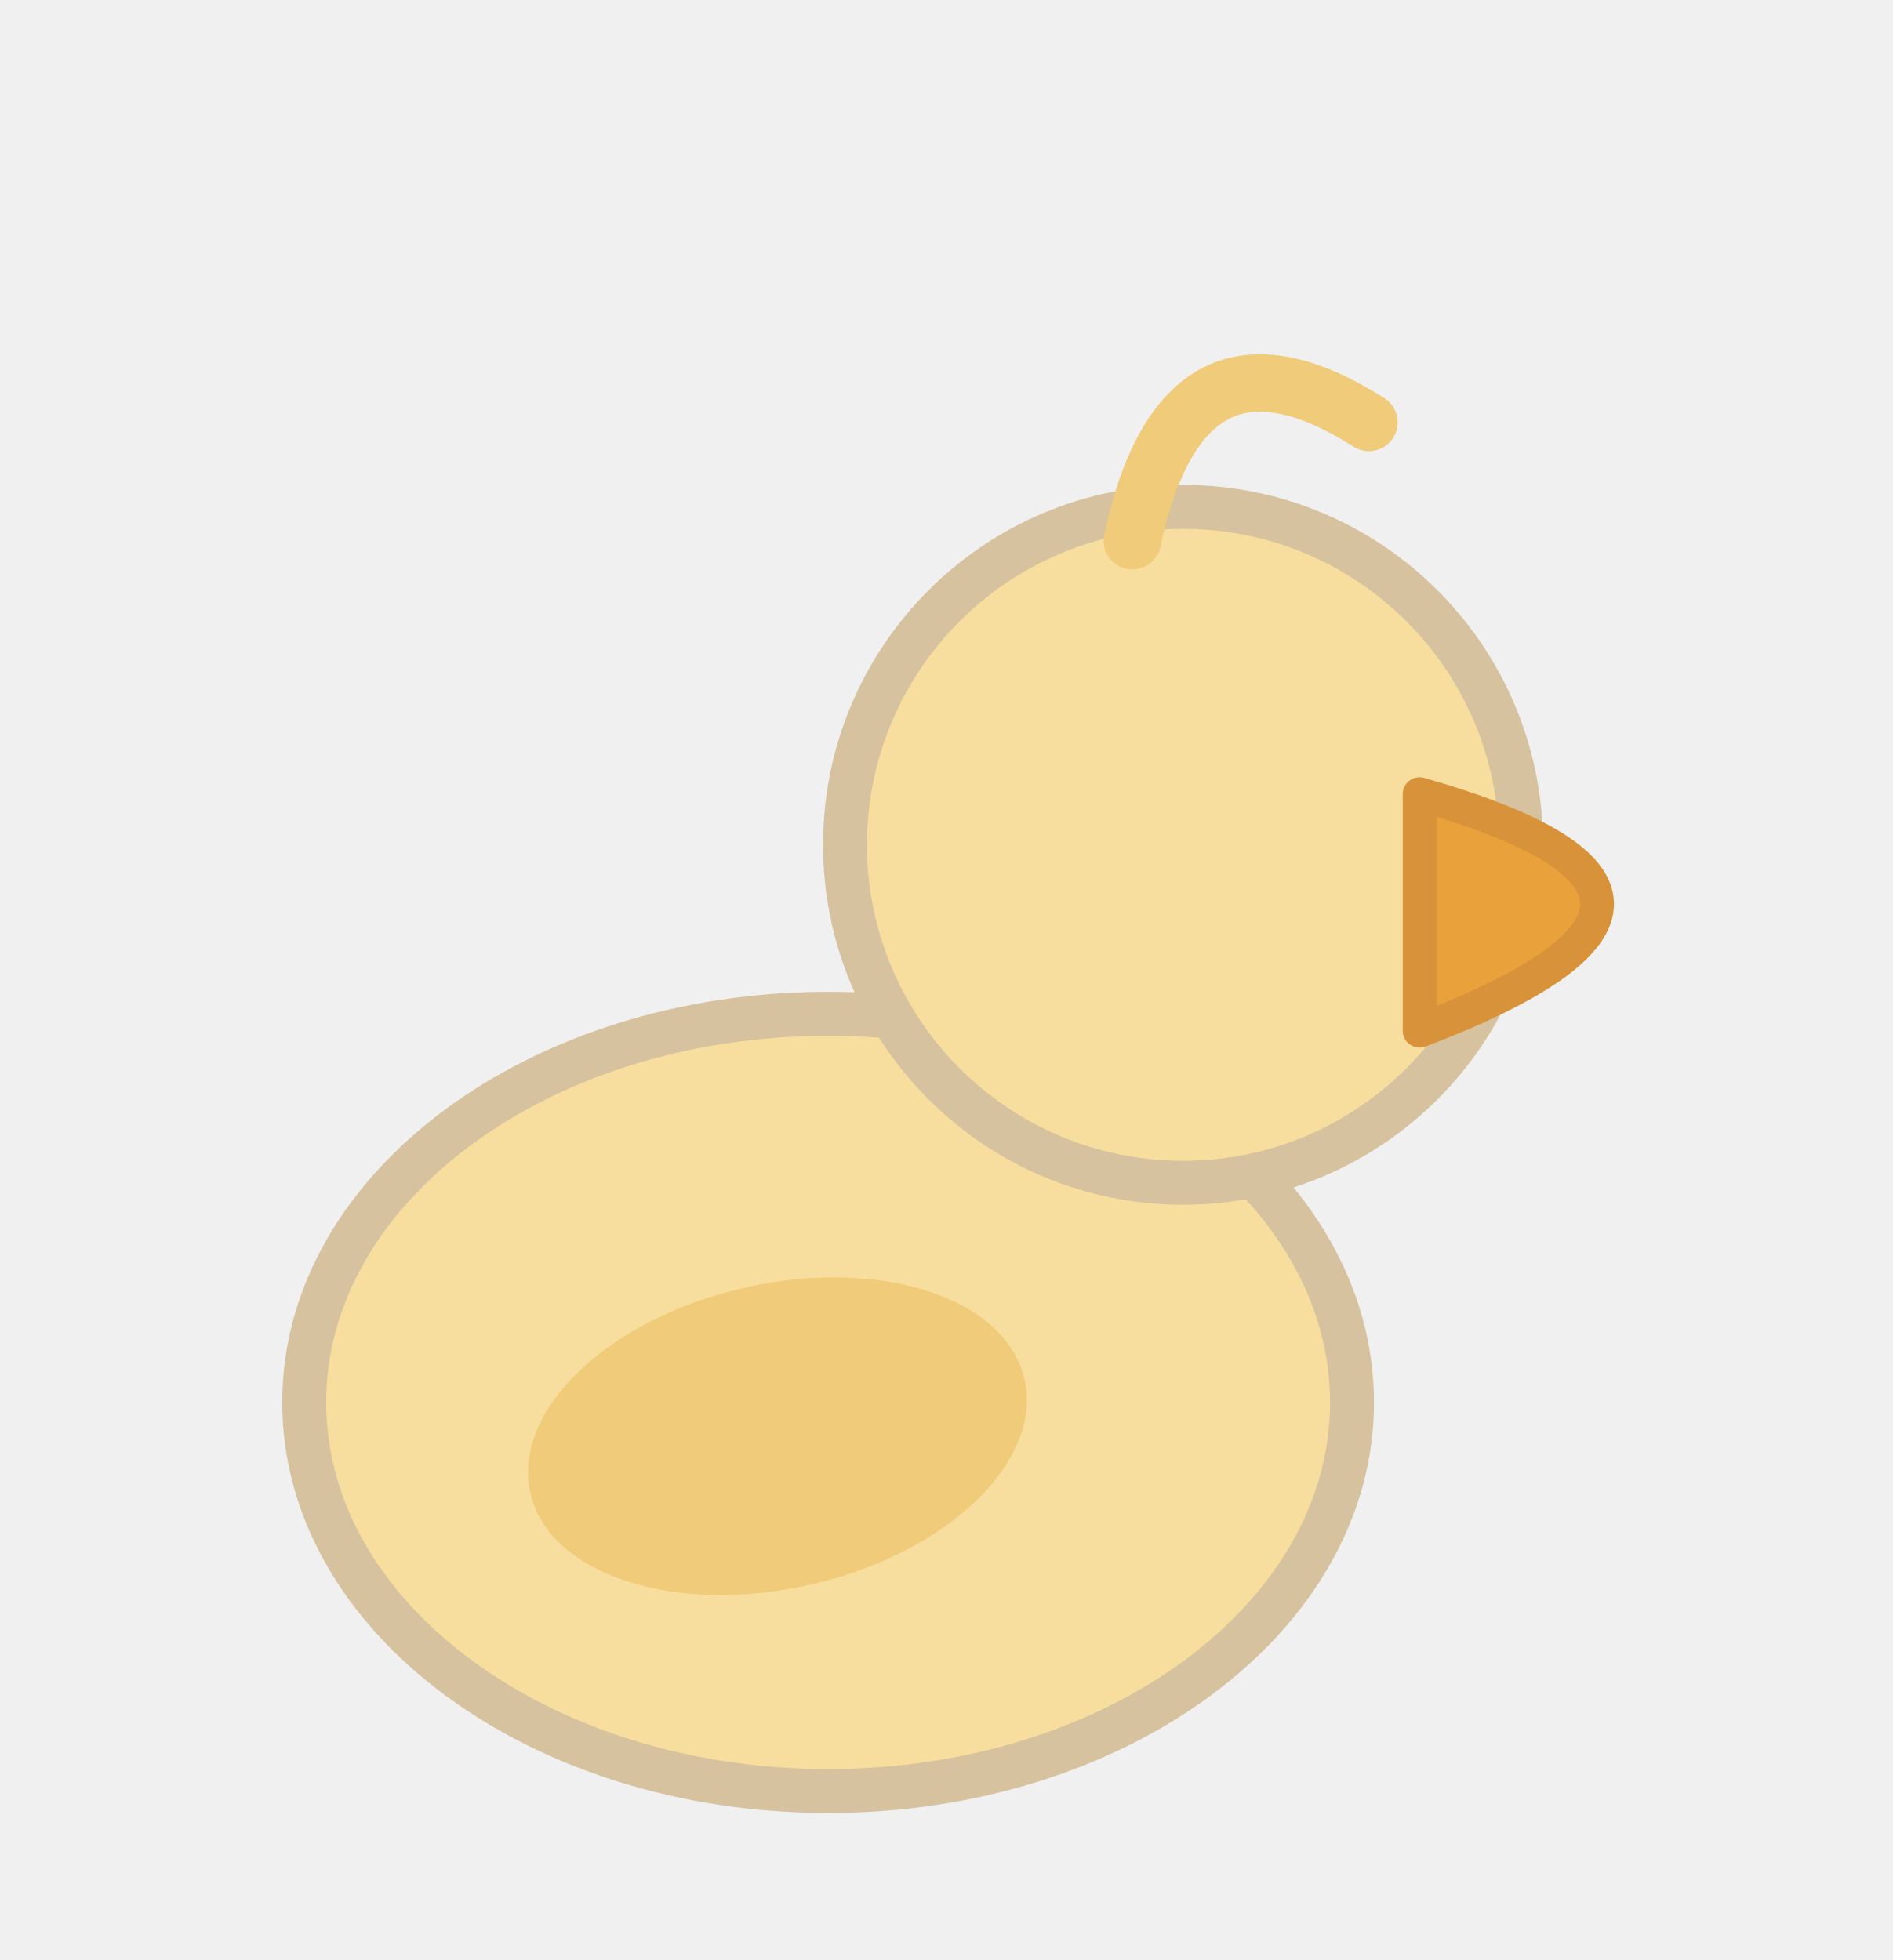
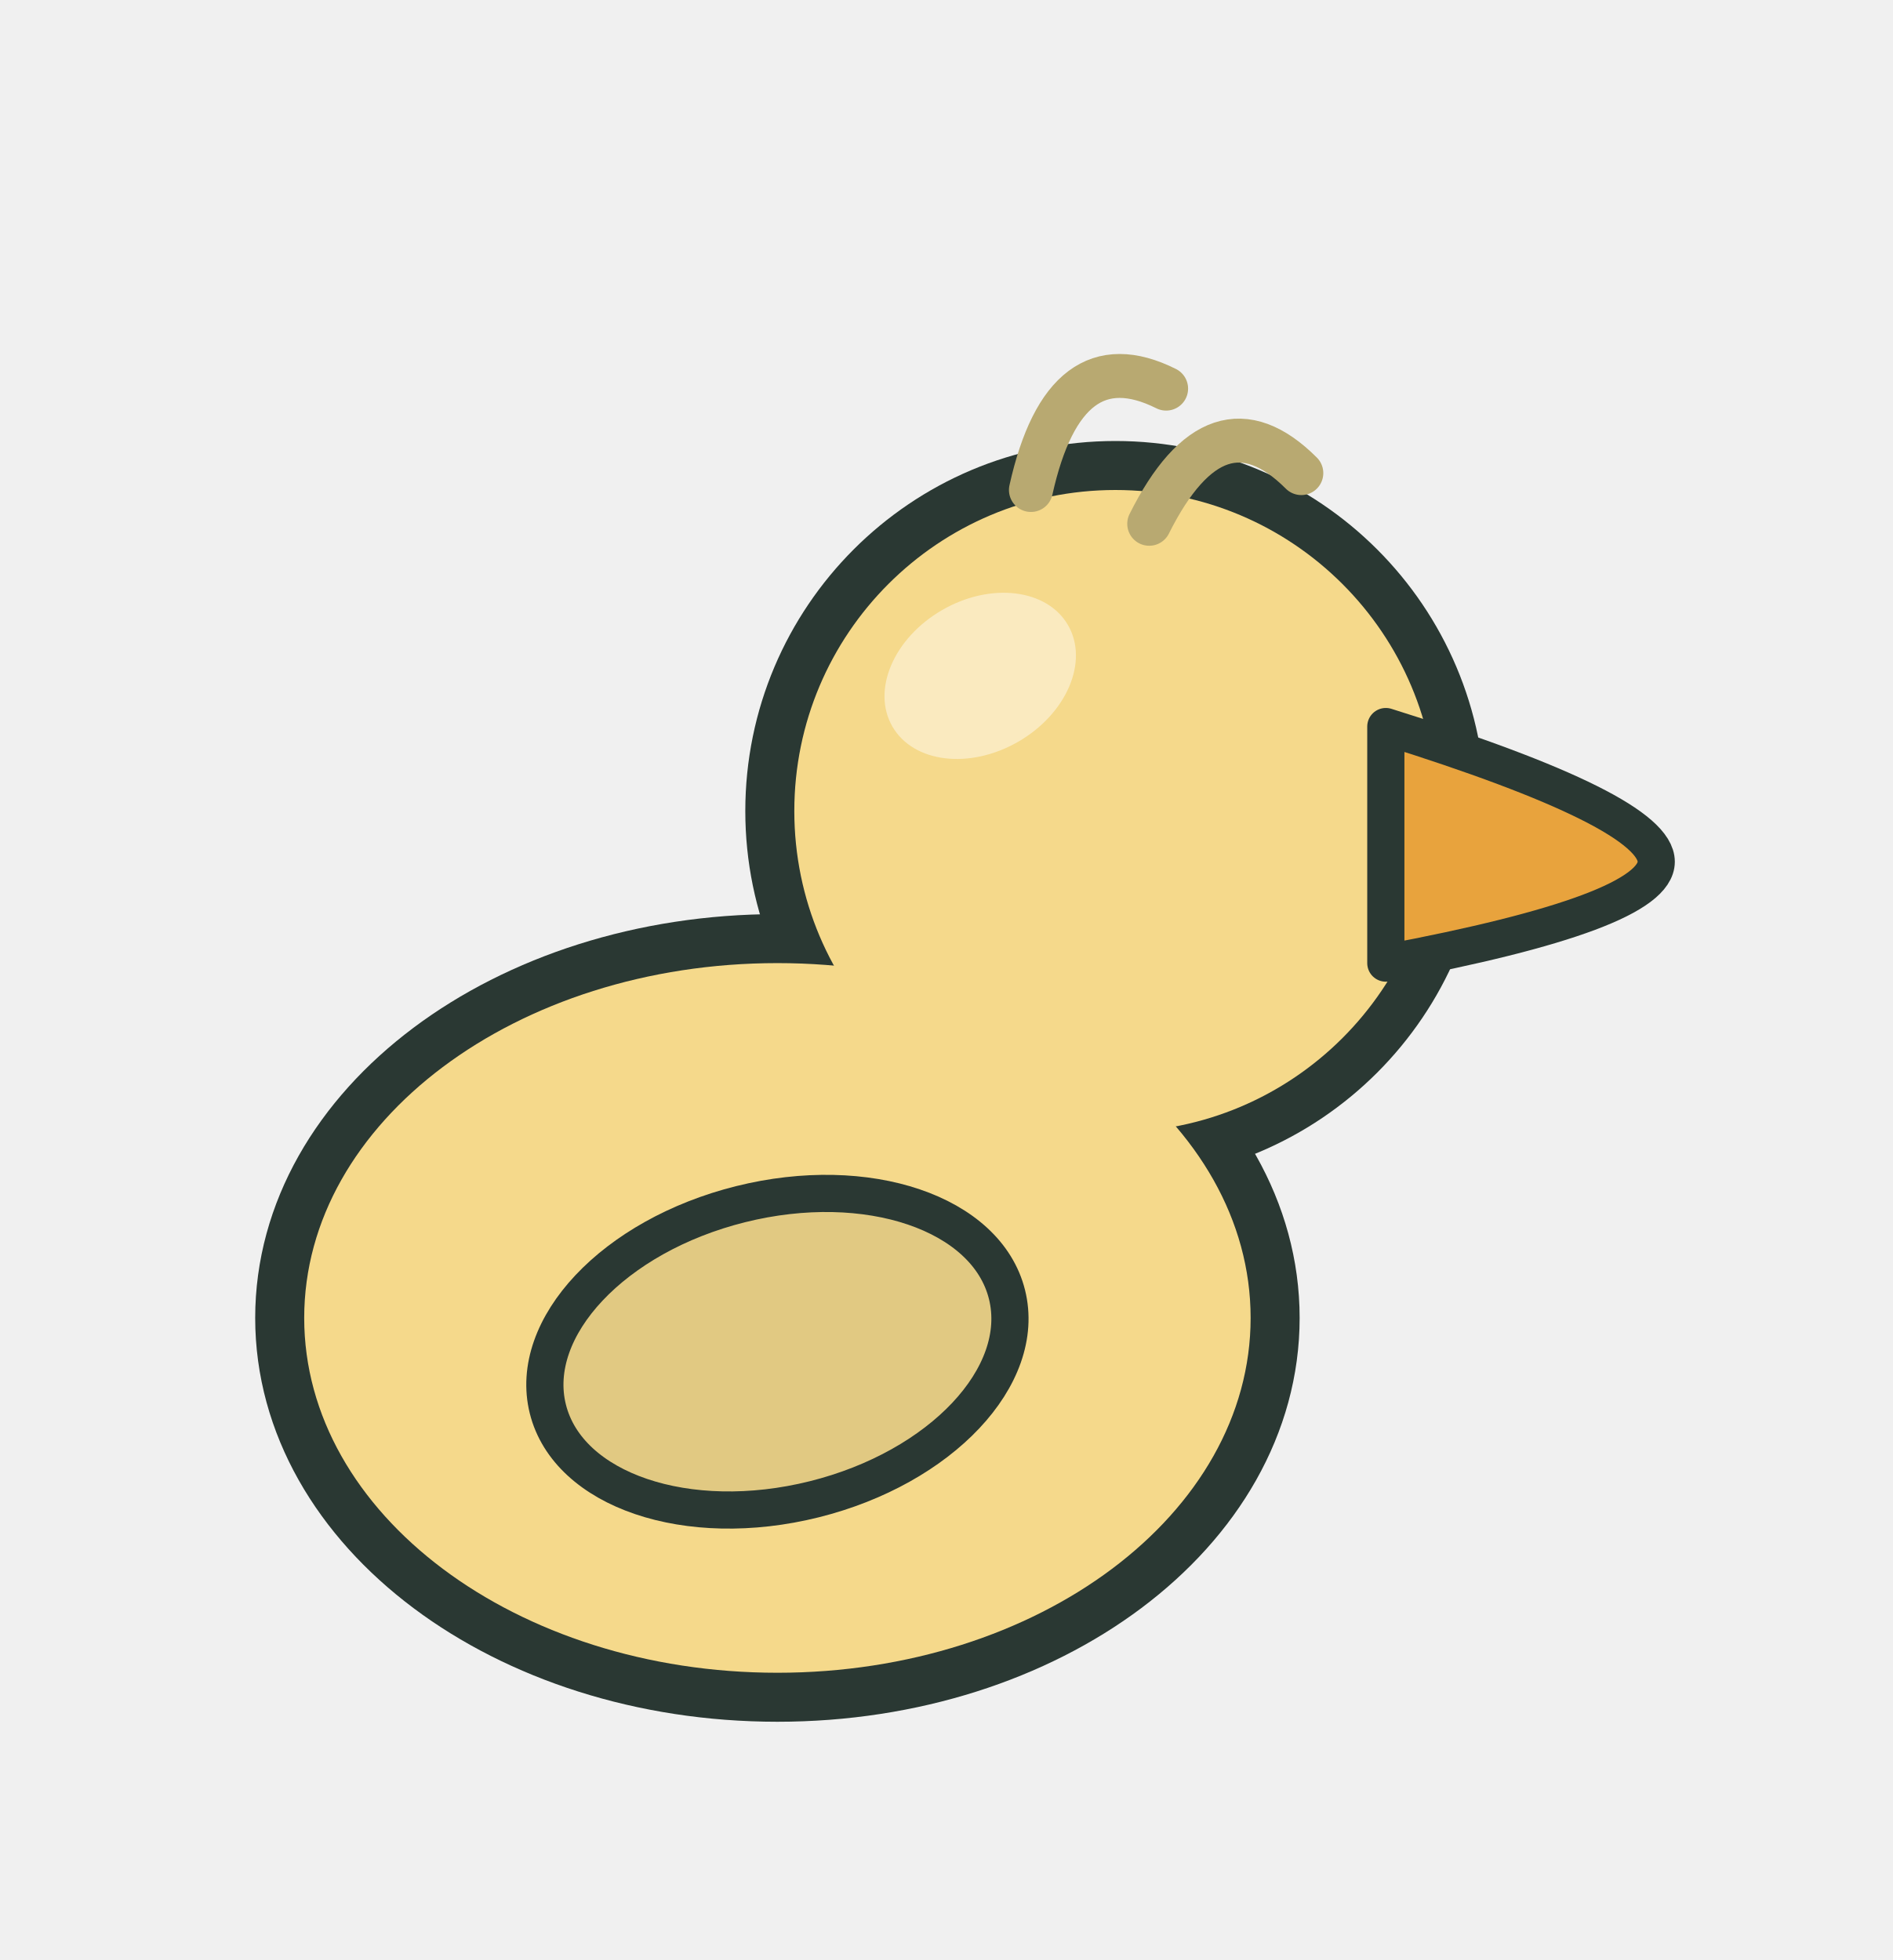
<svg xmlns="http://www.w3.org/2000/svg" viewBox="0 0 112 116" width="112" height="116">
-   <g transform="translate(56,60) scale(1.0)">
-     <ellipse cx="-7" cy="23" rx="31" ry="23" fill="#F7DE9E" stroke="#D6C29E" stroke-width="2.6" />
-     <ellipse cx="-10" cy="25" rx="15" ry="9" fill="#EFCB7A" transform="rotate(-13 -10 25)" />
-     <circle cx="14" cy="-10" r="20" fill="#F7DE9E" stroke="#D6C29E" stroke-width="2.6" />
-     <path d="M28 -13 Q49 -7 28 1 Z" fill="#E9A23B" stroke="#D8933A" stroke-width="2" stroke-linejoin="round" />
-     <path d="M11 -28 Q14 -42 25 -35" fill="none" stroke="#EFCB7A" stroke-width="3.4" stroke-linecap="round" />
+   <g transform="translate(56,60) scale(1)">
+     <ellipse cx="-10" cy="18" rx="28" ry="21" fill="#F5D98B" stroke="#2A3833" stroke-width="5.8" stroke-linejoin="round" stroke-linecap="round" />
+     <circle cx="10" cy="-12" r="19" fill="#F5D98B" stroke="#2A3833" stroke-width="5.8" stroke-linejoin="round" stroke-linecap="round" />
+     <ellipse cx="-10" cy="18" rx="28" ry="21" fill="#F5D98B" />
+     <circle cx="10" cy="-12" r="19" fill="#F5D98B" />
+     <ellipse cx="2" cy="-20" rx="6" ry="4.5" transform="rotate(-30 2 -20)" fill="#FFFFFF" opacity="0.45" />
+     <ellipse cx="-10" cy="20" rx="14" ry="9" transform="rotate(-14 -10 20)" fill="#e1c982" stroke="#2A3833" stroke-width="2.2" />
+     <path d="M26 -17 Q42 -12 42 -9 Q42 -6 26 -3 Z" fill="#E8A33D" stroke="#2A3833" stroke-width="2.2" stroke-linejoin="round" />
+     <path d="M5 -31 Q7 -40 13 -37" fill="none" stroke="#b8a971" stroke-width="2.6" stroke-linecap="round" />
+     <path d="M12 -29 Q16 -37 21 -32" fill="none" stroke="#b8a971" stroke-width="2.6" stroke-linecap="round" />
  </g>
</svg>
